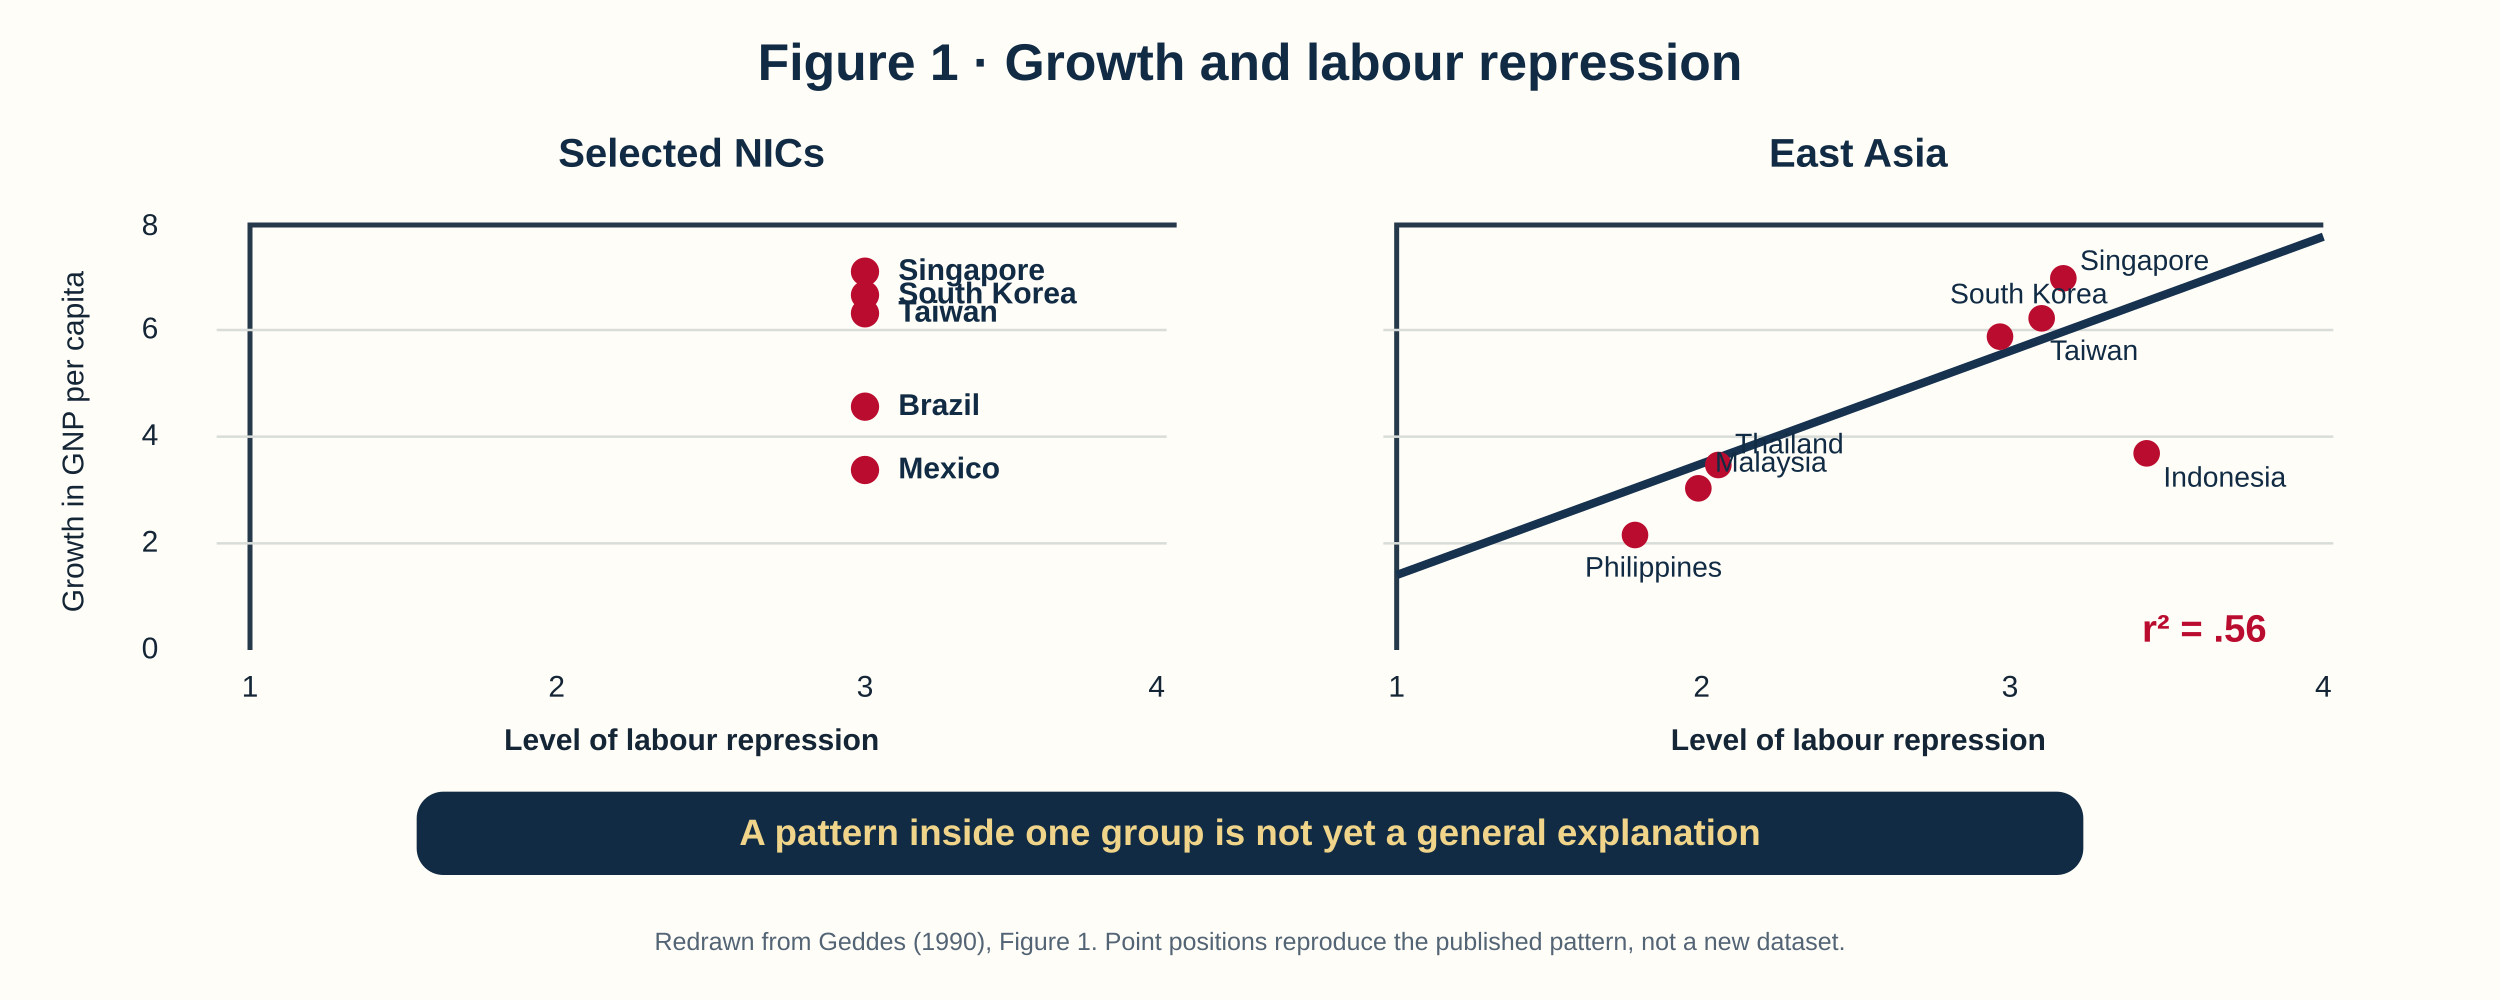
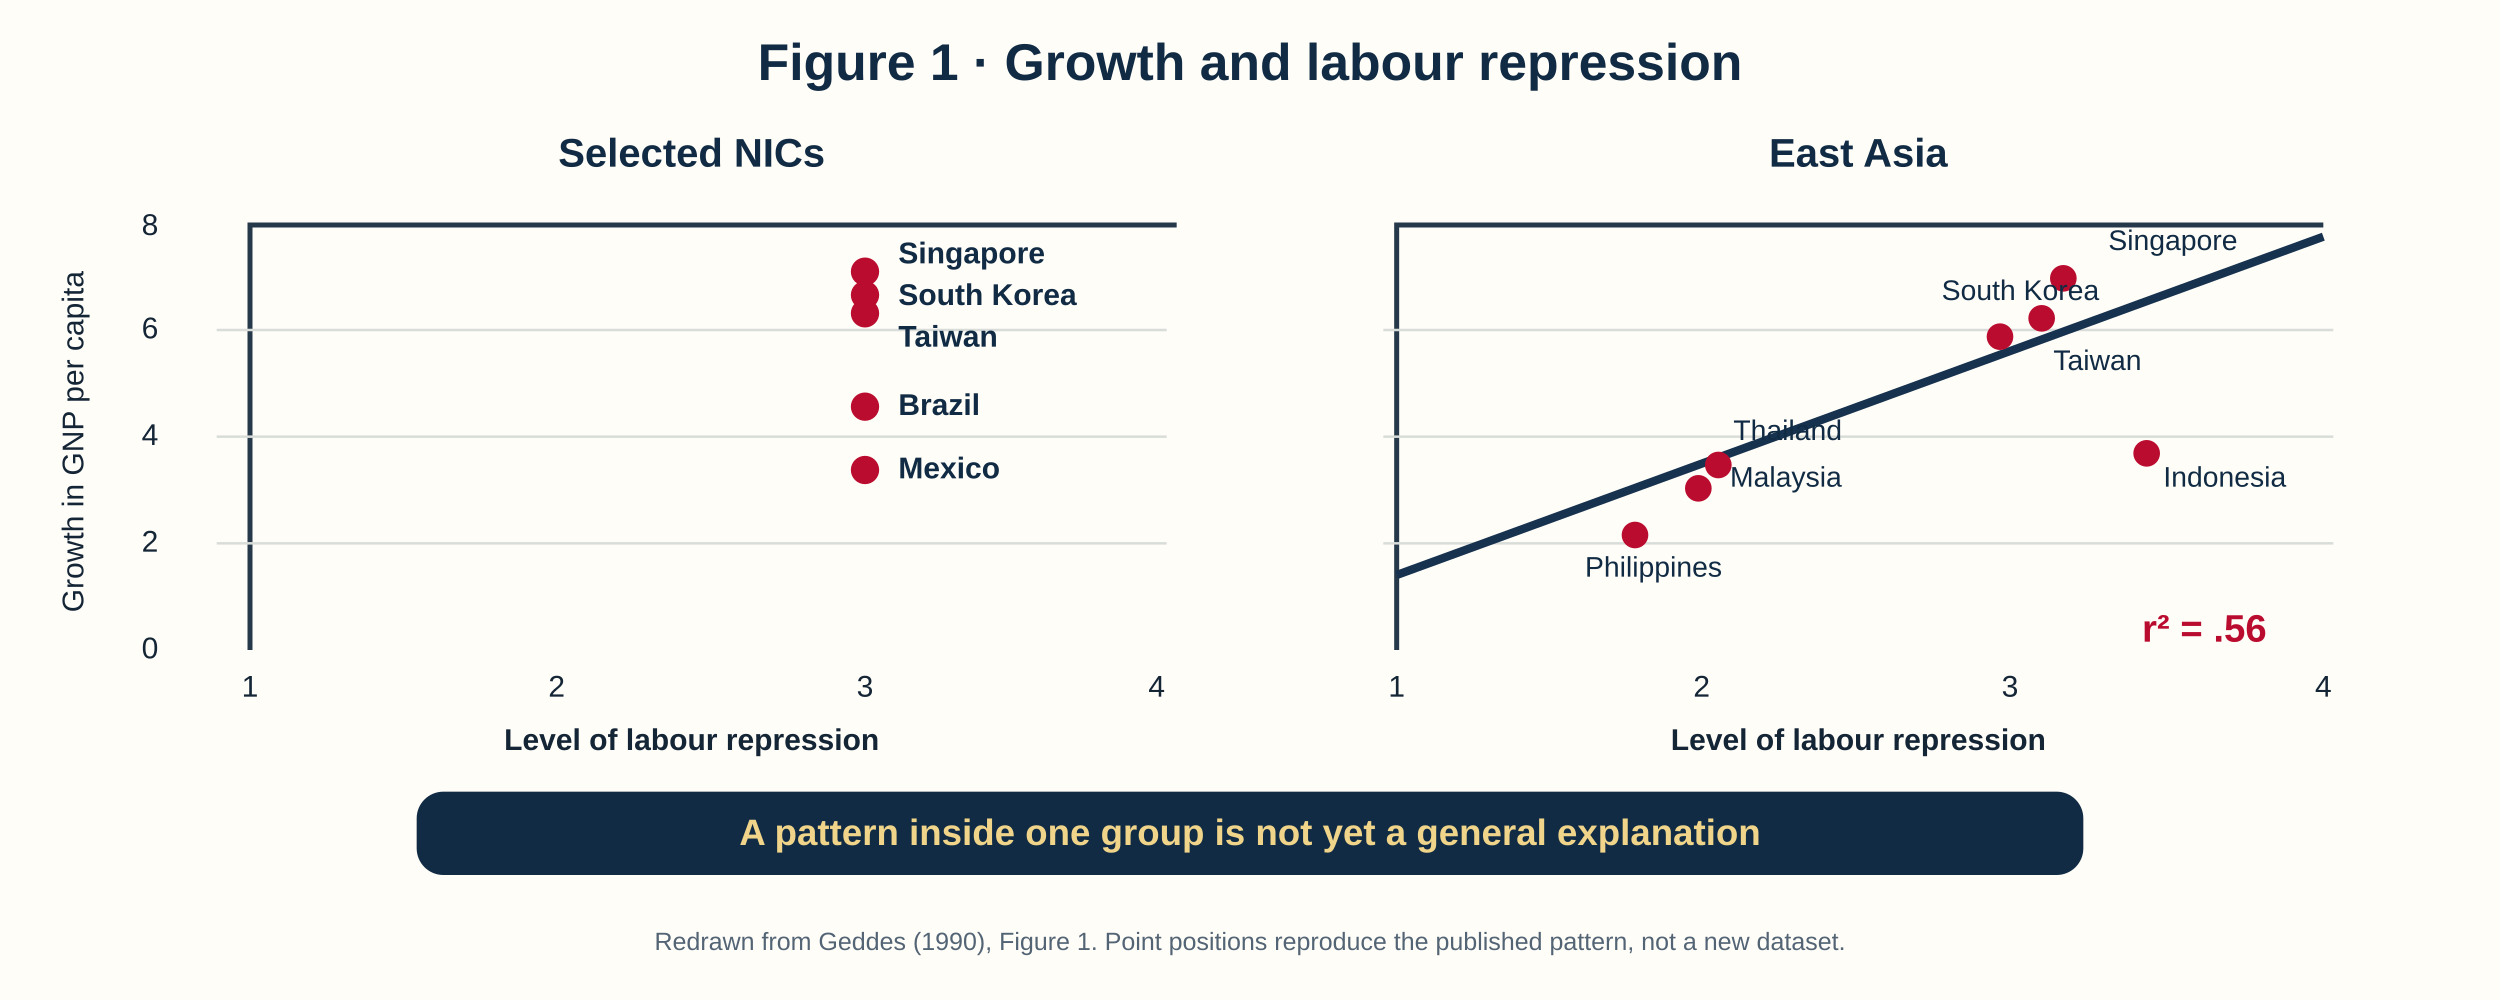
<svg xmlns="http://www.w3.org/2000/svg" viewBox="0 0 1500 600" role="img" aria-labelledby="t d">
  <rect width="1500" height="600" fill="#fffdf8" />
  <text x="750" y="48" text-anchor="middle" fill="#102b43" font-family="Arial,sans-serif" font-size="31" font-weight="700">Figure 1 · Growth and labour repression</text>
  <g fill="#102b43" font-family="Arial,sans-serif" font-size="24" font-weight="700">
    <text x="415" y="100" text-anchor="middle">Selected NICs</text>
    <text x="1115" y="100" text-anchor="middle">East Asia</text>
  </g>
  <g stroke="#26394a" stroke-width="3" fill="none">
    <path d="M150 390V135H706" />
    <path d="M838 390V135H1394" />
  </g>
  <g stroke="#d9ddd9" stroke-width="1.5">
    <path d="M130 326H700M130 262H700M130 198H700" />
    <path d="M830 326H1400M830 262H1400M830 198H1400" />
  </g>
  <g fill="#142536" font-family="Arial,sans-serif" font-size="18">
    <text x="95" y="395" text-anchor="end">0</text>
    <text x="95" y="331" text-anchor="end">2</text>
    <text x="95" y="267" text-anchor="end">4</text>
    <text x="95" y="203" text-anchor="end">6</text>
    <text x="95" y="141" text-anchor="end">8</text>
    <text x="50" y="265" transform="rotate(-90 50 265)" text-anchor="middle">Growth in GNP per capita</text>
    <text x="150" y="418" text-anchor="middle">1</text>
    <text x="334" y="418" text-anchor="middle">2</text>
    <text x="519" y="418" text-anchor="middle">3</text>
    <text x="694" y="418" text-anchor="middle">4</text>
    <text x="838" y="418" text-anchor="middle">1</text>
    <text x="1021" y="418" text-anchor="middle">2</text>
    <text x="1206" y="418" text-anchor="middle">3</text>
    <text x="1394" y="418" text-anchor="middle">4</text>
    <text x="415" y="450" text-anchor="middle" font-weight="700">Level of labour repression</text>
    <text x="1115" y="450" text-anchor="middle" font-weight="700">Level of labour repression</text>
  </g>
  <g fill="#ba0c2f" stroke="#ba0c2f">
    <circle cx="519" cy="163" r="8" />
    <circle cx="519" cy="177" r="8" />
    <circle cx="519" cy="188" r="8" />
    <circle cx="519" cy="244" r="8" />
    <circle cx="519" cy="282" r="8" />
  </g>
  <g fill="#102b43" font-family="Arial,sans-serif" font-size="18" font-weight="700">
-     <text x="539" y="168">Singapore</text>
-     <text x="539" y="182">South Korea</text>
-     <text x="539" y="193">Taiwan</text>
+     <text x="539" y="158">Singapore</text>
+     <text x="539" y="183">South Korea</text>
+     <text x="539" y="208">Taiwan</text>
    <text x="539" y="249">Brazil</text>
    <text x="539" y="287">Mexico</text>
  </g>
  <path d="M838 345L1394 142" stroke="#16324f" stroke-width="5" fill="none" />
  <g fill="#ba0c2f">
    <circle cx="981" cy="321" r="8" />
    <circle cx="1019" cy="293" r="8" />
    <circle cx="1031" cy="279" r="8" />
    <circle cx="1200" cy="202" r="8" />
    <circle cx="1225" cy="191" r="8" />
    <circle cx="1238" cy="167" r="8" />
    <circle cx="1288" cy="272" r="8" />
  </g>
  <g fill="#102b43" font-family="Arial,sans-serif" font-size="17">
    <text x="951" y="346">Philippines</text>
-     <text x="1029" y="283">Malaysia</text>
-     <text x="1041" y="272">Thailand</text>
-     <text x="1170" y="182">South Korea</text>
-     <text x="1230" y="216">Taiwan</text>
-     <text x="1248" y="162">Singapore</text>
+     <text x="1038" y="292">Malaysia</text>
+     <text x="1040" y="264">Thailand</text>
+     <text x="1165" y="180">South Korea</text>
+     <text x="1232" y="222">Taiwan</text>
+     <text x="1265" y="150">Singapore</text>
    <text x="1298" y="292">Indonesia</text>
  </g>
  <text x="1360" y="385" text-anchor="end" fill="#ba0c2f" font-family="Arial,sans-serif" font-size="23" font-weight="700">r² = .56</text>
  <rect x="250" y="475" width="1000" height="50" rx="16" fill="#102b43" />
  <text x="750" y="507" text-anchor="middle" fill="#f0d48a" font-family="Arial,sans-serif" font-size="22" font-weight="700">A pattern inside one group is not yet a general explanation</text>
  <text x="750" y="570" text-anchor="middle" fill="#536475" font-family="Arial,sans-serif" font-size="15">Redrawn from Geddes (1990), Figure 1. Point positions reproduce the published pattern, not a new dataset.</text>
</svg>
